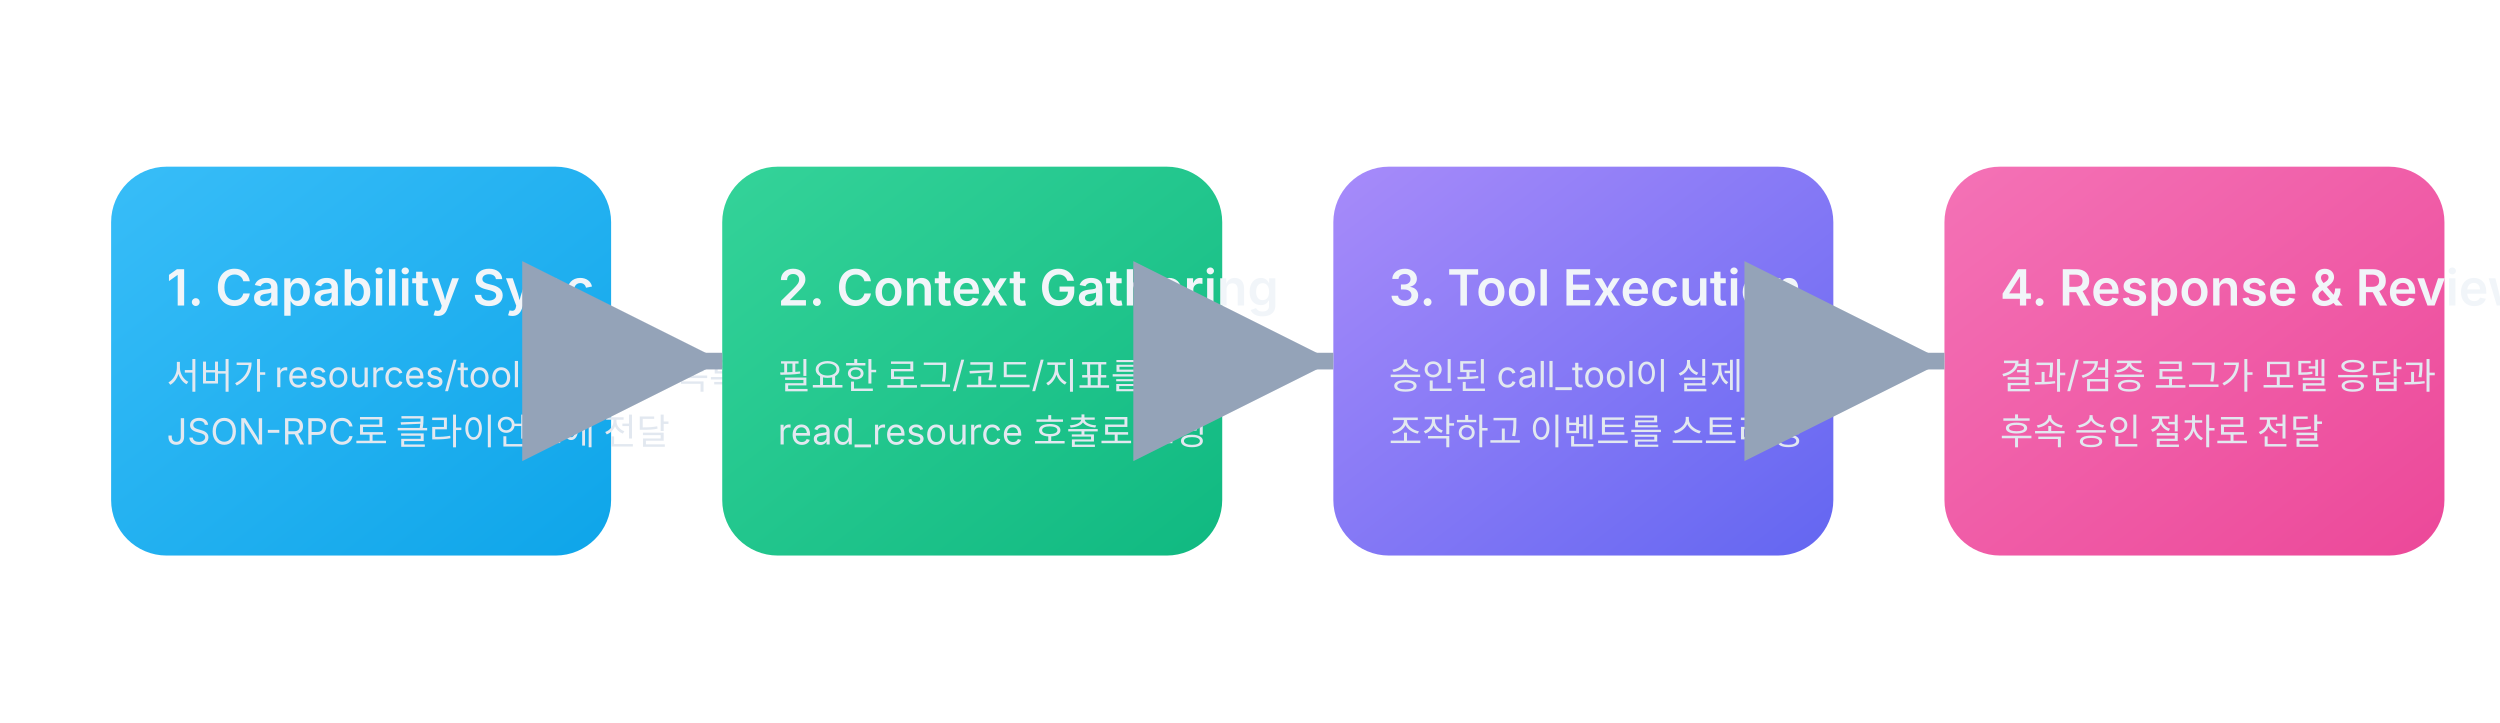
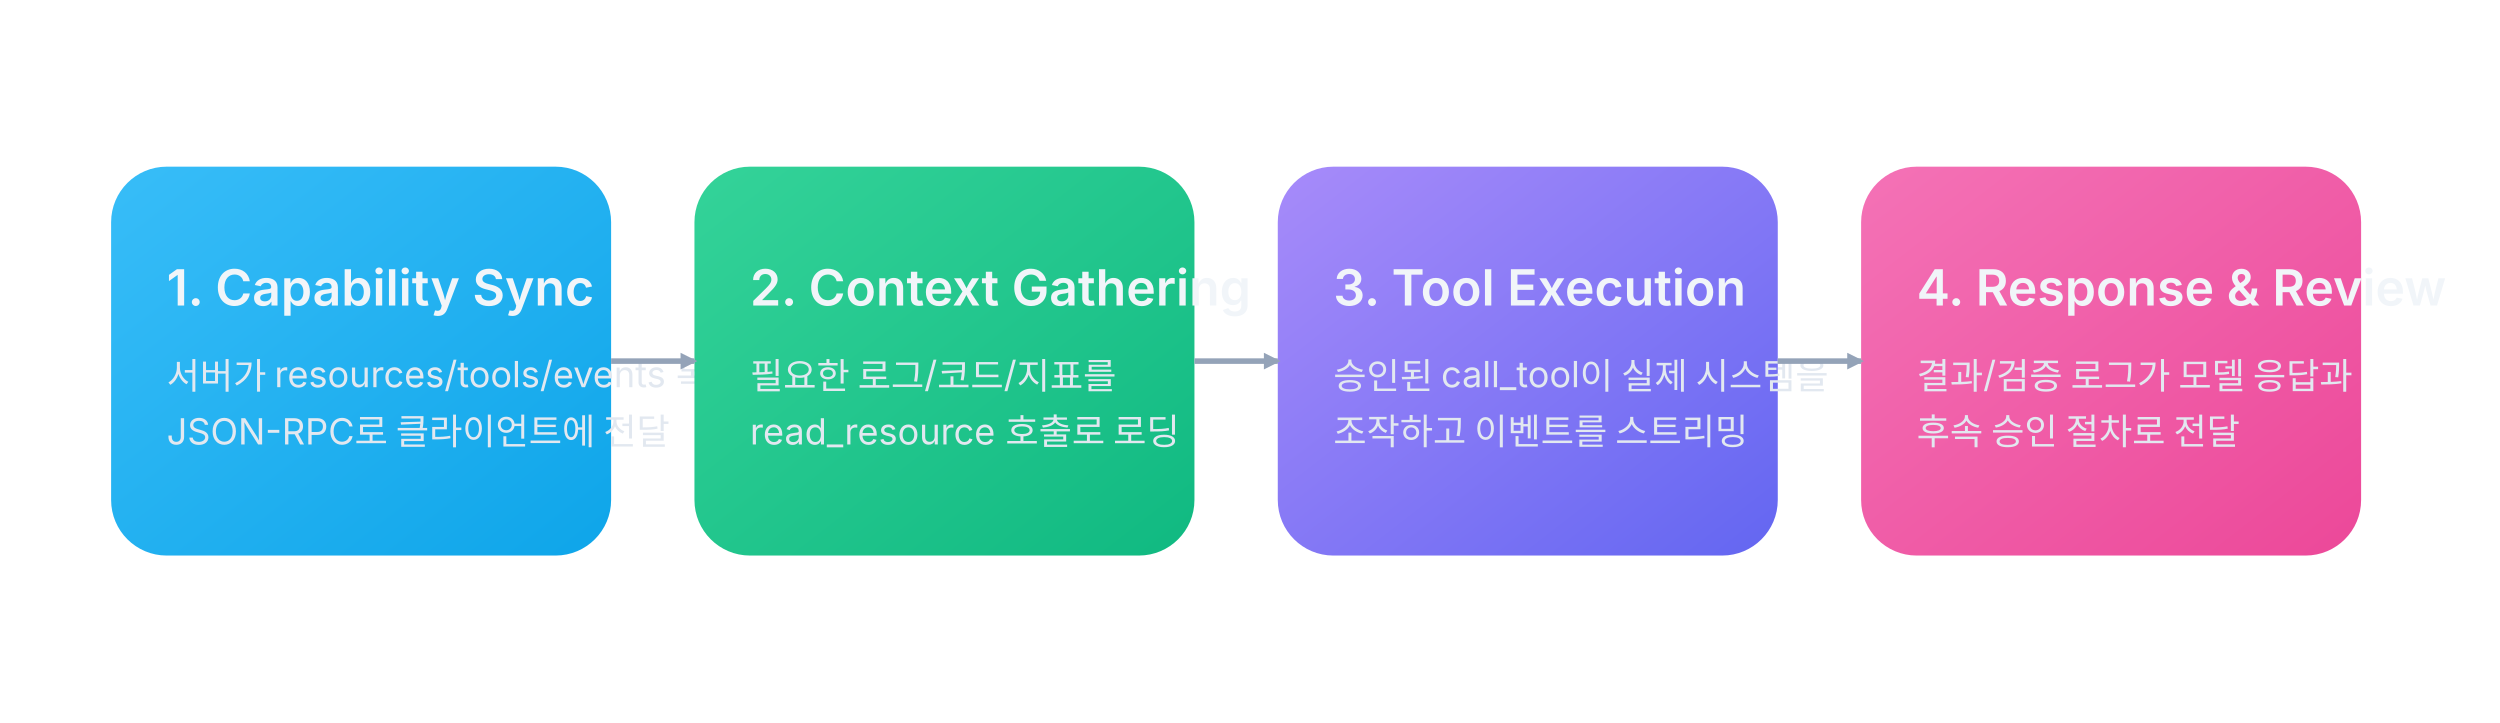
<svg xmlns="http://www.w3.org/2000/svg" width="900" height="260" viewBox="0 0 900 260">
  <style>
    .box { fill:#0f172a; opacity:0.85; }
    .step { font: 600 18px 'Pretendard', 'Inter', sans-serif; fill:#f1f5f9; }
    .desc { font: 400 13px 'Pretendard', 'Inter', sans-serif; fill:#e2e8f0; }
  </style>
  <defs>
    <linearGradient id="grad1" x1="0" y1="0" x2="1" y2="1">
      <stop offset="0%" stop-color="#38bdf8" />
      <stop offset="100%" stop-color="#0ea5e9" />
    </linearGradient>
    <linearGradient id="grad2" x1="0" y1="0" x2="1" y2="1">
      <stop offset="0%" stop-color="#34d399" />
      <stop offset="100%" stop-color="#10b981" />
    </linearGradient>
    <linearGradient id="grad3" x1="0" y1="0" x2="1" y2="1">
      <stop offset="0%" stop-color="#a78bfa" />
      <stop offset="100%" stop-color="#6366f1" />
    </linearGradient>
    <linearGradient id="grad4" x1="0" y1="0" x2="1" y2="1">
      <stop offset="0%" stop-color="#f472b6" />
      <stop offset="100%" stop-color="#ec4899" />
    </linearGradient>
-     <marker id="arrowGray" markerWidth="12" markerHeight="12" refX="12" refY="6" orient="auto">
-       <path d="M0 0 L12 6 L0 12" fill="#94a3b8" />
+     <marker id="arrowGray" markerWidth="6" markerHeight="6" refX="5" refY="3" orient="auto" markerUnits="userSpaceOnUse">
+       <path d="M0 0 L6 3 L0 6" fill="#94a3b8" />
    </marker>
  </defs>
  <rect x="40" y="60" width="180" height="140" rx="20" fill="url(#grad1)" />
  <text x="60" y="110" class="step">1. Capability Sync</text>
  <text x="60" y="140" class="desc">서버가 resources/tools/events 목록을 </text>
  <text x="60" y="160" class="desc">JSON-RPC로 클라이언트에 전달</text>
-   <rect x="260" y="60" width="180" height="140" rx="20" fill="url(#grad2)" />
-   <text x="280" y="110" class="step">2. Context Gathering</text>
-   <text x="280" y="140" class="desc">필요한 로그/코드/지표를 </text>
-   <text x="280" y="160" class="desc">read_resource 호출로 로딩</text>
-   <rect x="480" y="60" width="180" height="140" rx="20" fill="url(#grad3)" />
-   <text x="500" y="110" class="step">3. Tool Execution</text>
-   <text x="500" y="140" class="desc">승인된 call_tool이 실제 시스템을</text>
-   <text x="500" y="160" class="desc">조작하고 이벤트를 스트리밍</text>
-   <rect x="700" y="60" width="180" height="140" rx="20" fill="url(#grad4)" />
-   <text x="720" y="110" class="step">4. Response &amp; Review</text>
-   <text x="720" y="140" class="desc">결과/검증 로그가 모델 응답과</text>
-   <text x="720" y="160" class="desc">후속 승인 절차로 전달</text>
-   <path d="M220 130 H260" stroke="#94a3b8" stroke-width="6" marker-end="url(#arrowGray)" />
-   <path d="M440 130 H480" stroke="#94a3b8" stroke-width="6" marker-end="url(#arrowGray)" />
-   <path d="M660 130 H700" stroke="#94a3b8" stroke-width="6" marker-end="url(#arrowGray)" />
+   <rect x="250" y="60" width="180" height="140" rx="20" fill="url(#grad2)" />
+   <text x="270" y="110" class="step">2. Context Gathering</text>
+   <text x="270" y="140" class="desc">필요한 로그/코드/지표를 </text>
+   <text x="270" y="160" class="desc">read_resource 호출로 로딩</text>
+   <rect x="460" y="60" width="180" height="140" rx="20" fill="url(#grad3)" />
+   <text x="480" y="110" class="step">3. Tool Execution</text>
+   <text x="480" y="140" class="desc">승인된 call_tool이 실제 시스템을</text>
+   <text x="480" y="160" class="desc">조작하고 이벤트를 스트리밍</text>
+   <rect x="670" y="60" width="180" height="140" rx="20" fill="url(#grad4)" />
+   <text x="690" y="110" class="step">4. Response &amp; Review</text>
+   <text x="690" y="140" class="desc">결과/검증 로그가 모델 응답과</text>
+   <text x="690" y="160" class="desc">후속 승인 절차로 전달</text>
+   <path d="M220 130 H250" stroke="#94a3b8" stroke-width="2" marker-end="url(#arrowGray)" />
+   <path d="M430 130 H460" stroke="#94a3b8" stroke-width="2" marker-end="url(#arrowGray)" />
+   <path d="M640 130 H670" stroke="#94a3b8" stroke-width="2" marker-end="url(#arrowGray)" />
</svg>
